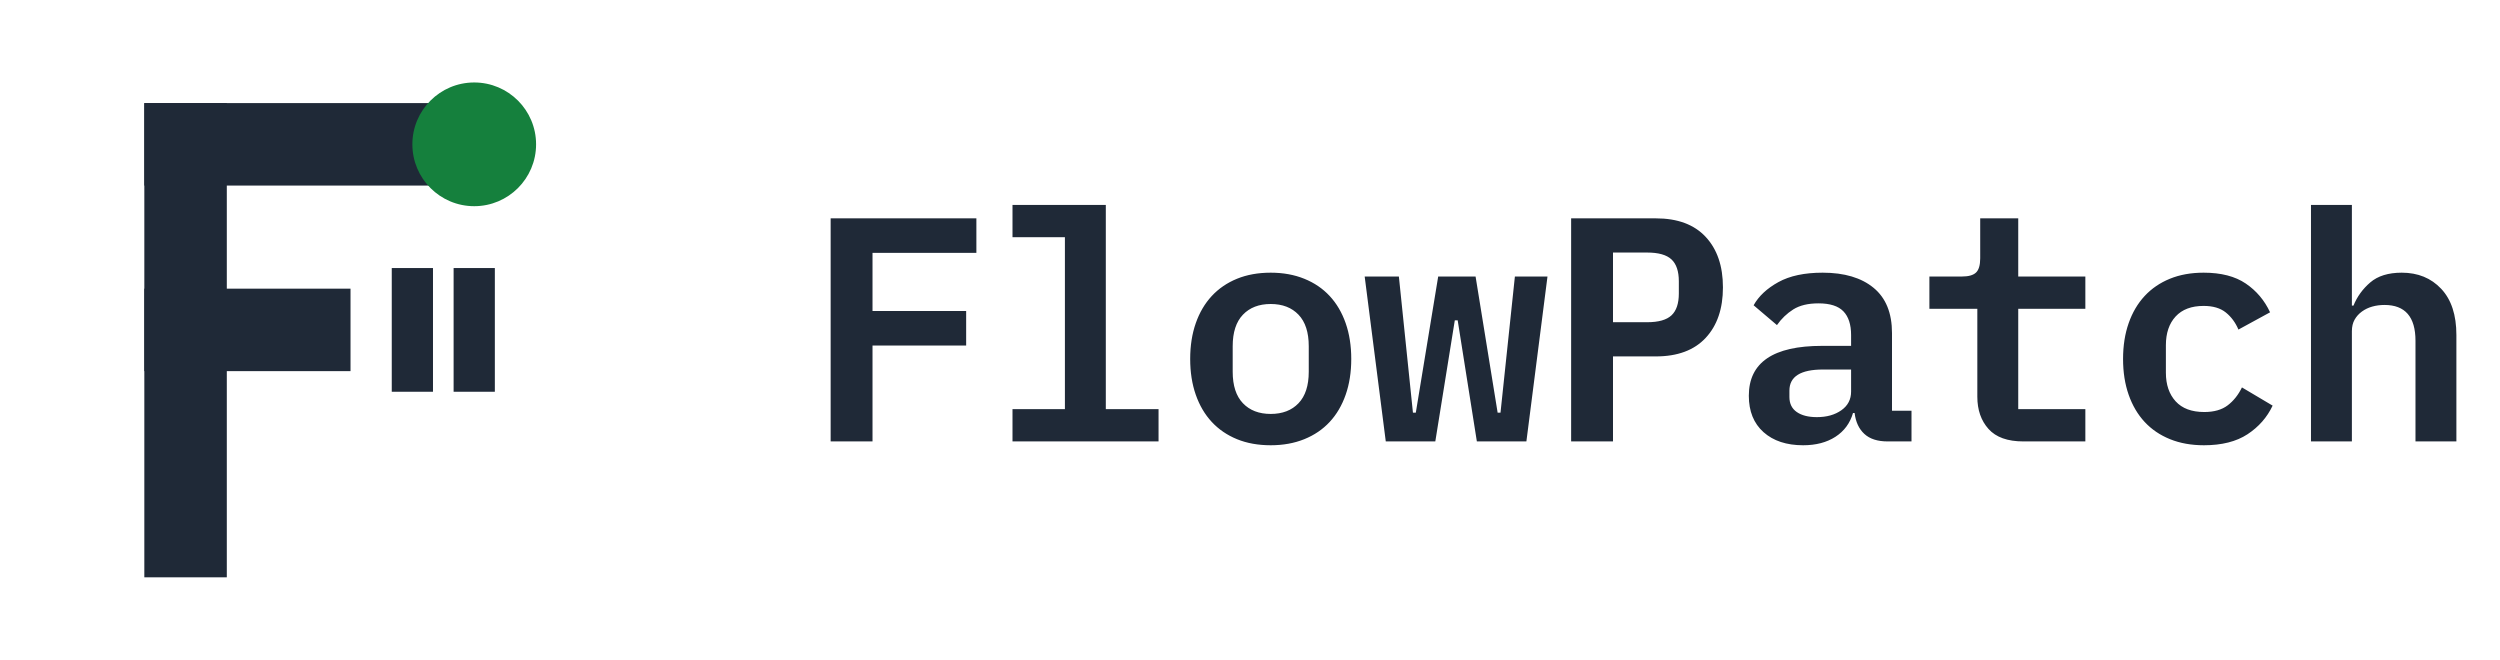
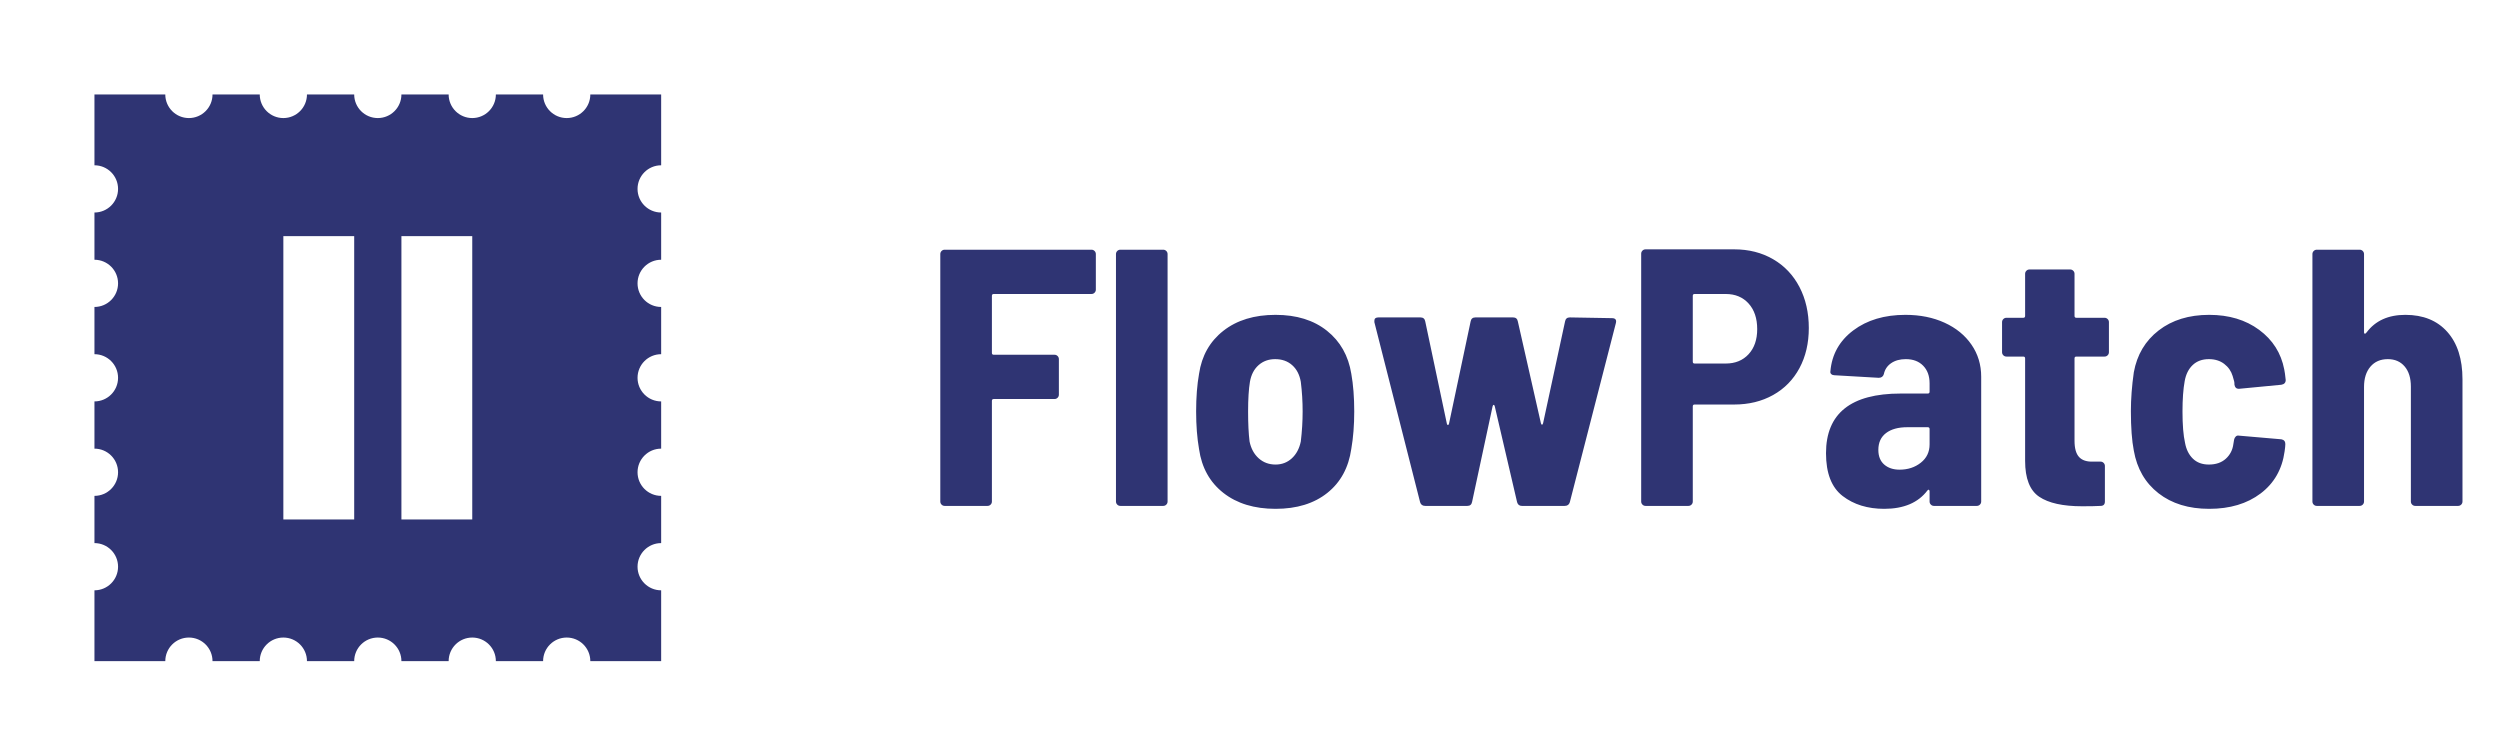
- <svg xmlns="http://www.w3.org/2000/svg" viewBox="0 0 970 256" width="970" height="256" role="img" aria-labelledby="t">
+ <svg xmlns="http://www.w3.org/2000/svg" viewBox="0 0 847 256" width="847" height="256" role="img" aria-labelledby="t">
  <g id="symbol">
-     <rect fill="#1F2937" x="56" y="40" width="32" height="184" />
-     <rect fill="#1F2937" x="56" y="40" width="112" height="32" />
-     <circle fill="#15803D" cx="184" cy="56" r="24" />
-     <rect fill="#1F2937" x="56" y="112" width="80" height="32" />
-     <rect fill="#1F2937" x="152" y="104" width="16" height="48" />
-     <rect fill="#1F2937" x="176" y="104" width="16" height="48" />
+     <path fill="#2F3473" fill-rule="evenodd" d="M32 32 H56 A8 8 0 0 0 72 32 H88 A8 8 0 0 0 104 32 H120 A8 8 0 0 0 136 32 H152 A8 8 0 0 0 168 32 H184 A8 8 0 0 0 200 32 H224 V56 A8 8 0 0 0 224 72 V88 A8 8 0 0 0 224 104 V120 A8 8 0 0 0 224 136 V152 A8 8 0 0 0 224 168 V184 A8 8 0 0 0 224 200 V224 H200 A8 8 0 0 0 184 224 H168 A8 8 0 0 0 152 224 H136 A8 8 0 0 0 120 224 H104 A8 8 0 0 0 88 224 H72 A8 8 0 0 0 56 224 H32 V200 A8 8 0 0 0 32 184 V168 A8 8 0 0 0 32 152 V136 A8 8 0 0 0 32 120 V104 A8 8 0 0 0 32 88 V72 A8 8 0 0 0 32 56 Z M96 80 H120 V176 H96 Z M136 80 H160 V176 H136 Z" />
  </g>
  <g id="wordmark">
-     <path fill="#1F2937" transform="translate(312,84.72)" d="M10.292 86.552V0.0H66.836V13.392H26.536V35.96H62.868V49.352H26.536V86.552ZM80.848 74.028H101.184V7.316H80.848V-5.208H117.056V74.028H137.516V86.552H80.848ZM181.04 88.04Q173.724 88.04 167.958 85.684Q162.192 83.328 158.162 78.988Q154.132 74.648 151.962 68.448Q149.792 62.248 149.792 54.56Q149.792 46.872 151.962 40.672Q154.132 34.472 158.162 30.132Q162.192 25.792 167.958 23.436Q173.724 21.08 181.04 21.08Q188.232 21.08 194.06 23.436Q199.888 25.792 203.918 30.132Q207.948 34.472 210.118 40.672Q212.288 46.872 212.288 54.56Q212.288 62.248 210.118 68.448Q207.948 74.648 203.918 78.988Q199.888 83.328 194.06 85.684Q188.232 88.04 181.04 88.04ZM181.04 75.888Q187.86 75.888 191.828 71.734Q195.796 67.58 195.796 59.52V49.6Q195.796 41.54 191.828 37.386Q187.86 33.232 181.04 33.232Q174.22 33.232 170.252 37.386Q166.284 41.54 166.284 49.6V59.52Q166.284 67.58 170.252 71.734Q174.22 75.888 181.04 75.888ZM217.496 22.568H230.764L236.22 75.392H237.336L246.016 22.568H260.524L269.08 75.392H270.196L275.776 22.568H288.424L280.24 86.552H261.02L253.58 39.556H252.464L244.9 86.552H225.68ZM297.6 86.552V0.0H330.46Q343.108 0.0 349.804 7.192Q356.5 14.384 356.5 26.784Q356.5 39.184 349.804 46.376Q343.108 53.568 330.46 53.568H313.844V86.552ZM313.844 40.3H327.112Q333.684 40.3 336.536 37.634Q339.388 34.968 339.388 29.14V24.428Q339.388 18.6 336.536 15.934Q333.684 13.268 327.112 13.268H313.844ZM420.36 86.552Q414.532 86.552 411.37 83.638Q408.208 80.724 407.588 75.516H406.968Q405.232 81.468 400.148 84.754Q395.064 88.04 387.624 88.04Q377.952 88.04 372.248 82.956Q366.544 77.872 366.544 68.82Q366.544 49.476 394.94 49.476H406.224V45.26Q406.224 39.184 403.248 36.084Q400.272 32.984 393.576 32.984Q387.5 32.984 383.78 35.34Q380.06 37.696 377.456 41.416L368.404 33.728Q371.38 28.396 378.014 24.738Q384.648 21.08 395.188 21.08Q407.836 21.08 414.966 26.97Q422.096 32.86 422.096 44.516V74.648H429.66V86.552ZM392.956 77.128Q398.66 77.128 402.442 74.462Q406.224 71.796 406.224 67.208V58.652H395.312Q382.292 58.652 382.292 66.836V69.316Q382.292 73.16 385.144 75.144Q387.996 77.128 392.956 77.128ZM473.06 86.552Q463.884 86.552 459.544 81.716Q455.204 76.88 455.204 69.192V35.092H436.604V22.568H449.252Q453.096 22.568 454.708 21.018Q456.32 19.468 456.32 15.5V0.0H471.076V22.568H497.116V35.092H471.076V74.028H497.116V86.552ZM543.12 88.04Q535.804 88.04 529.976 85.684Q524.148 83.328 520.118 78.988Q516.088 74.648 513.918 68.448Q511.748 62.248 511.748 54.56Q511.748 46.872 513.918 40.672Q516.088 34.472 520.118 30.132Q524.148 25.792 529.914 23.436Q535.68 21.08 542.996 21.08Q553.164 21.08 559.364 25.296Q565.564 29.512 568.788 36.456L556.512 43.152Q554.776 39.06 551.614 36.518Q548.452 33.976 542.996 33.976Q535.928 33.976 532.146 38.068Q528.364 42.16 528.364 49.228V59.892Q528.364 66.836 532.146 70.99Q535.928 75.144 543.244 75.144Q548.948 75.144 552.358 72.54Q555.768 69.936 557.876 65.596L569.78 72.664Q566.556 79.484 560.046 83.762Q553.536 88.04 543.12 88.04ZM584.66 -5.208H600.532V33.852H601.152Q603.26 28.644 607.662 24.862Q612.064 21.08 619.876 21.08Q629.3 21.08 635.19 27.342Q641.08 33.604 641.08 45.26V86.552H625.208V47.492Q625.208 33.604 613.18 33.604Q610.7 33.604 608.468 34.224Q606.236 34.844 604.438 36.146Q602.64 37.448 601.586 39.308Q600.532 41.168 600.532 43.772V86.552H584.66Z" />
+     <path fill="#2F3473" transform="translate(312,84.60)" d="M57.784 15.004H24.676Q24.056 15.004 24.056 15.624V34.968Q24.056 35.588 24.676 35.588H45.26Q45.88 35.588 46.314 36.022Q46.748 36.456 46.748 37.076V49.104Q46.748 49.724 46.314 50.158Q45.88 50.592 45.26 50.592H24.676Q24.056 50.592 24.056 51.212V85.312Q24.056 85.932 23.622 86.366Q23.188 86.8 22.568 86.8H8.06Q7.44 86.8 7.006 86.366Q6.572 85.932 6.572 85.312V1.488Q6.572 0.868 7.006 0.434Q7.44 0.0 8.06 0.0H57.784Q58.404 0.0 58.838 0.434Q59.272 0.868 59.272 1.488V13.516Q59.272 14.136 58.838 14.57Q58.404 15.004 57.784 15.004ZM66.092 85.312V1.488Q66.092 0.868 66.526 0.434Q66.96 0.0 67.58 0.0H82.088Q82.708 0.0 83.142 0.434Q83.576 0.868 83.576 1.488V85.312Q83.576 85.932 83.142 86.366Q82.708 86.8 82.088 86.8H67.58Q66.96 86.8 66.526 86.366Q66.092 85.932 66.092 85.312ZM94.24 67.58Q93.248 61.876 93.248 54.808Q93.248 47.616 94.24 42.036Q95.604 32.86 102.486 27.466Q109.368 22.072 120.156 22.072Q130.82 22.072 137.578 27.466Q144.336 32.86 145.824 42.036Q146.816 47.616 146.816 54.808Q146.816 61.752 145.824 67.456Q144.46 77.004 137.702 82.398Q130.944 87.792 120.156 87.792Q109.368 87.792 102.486 82.398Q95.604 77.004 94.24 67.58ZM128.712 64.976Q129.332 59.768 129.332 54.808Q129.332 49.724 128.712 44.764Q128.092 41.168 125.798 39.122Q123.504 37.076 120.032 37.076Q116.684 37.076 114.39 39.122Q112.096 41.168 111.476 44.764Q110.856 48.484 110.856 54.808Q110.856 61.008 111.352 64.976Q112.096 68.572 114.452 70.68Q116.808 72.788 120.156 72.788Q123.38 72.788 125.674 70.68Q127.968 68.572 128.712 64.976ZM169.136 85.56 153.636 24.552V24.056Q153.636 22.94 155.0 22.94H169.26Q170.624 22.94 170.872 24.304L178.188 58.9Q178.312 59.396 178.56 59.396Q178.808 59.396 178.932 58.9L186.248 24.304Q186.496 22.94 187.86 22.94H200.632Q201.996 22.94 202.244 24.304L210.056 58.776Q210.18 59.272 210.428 59.272Q210.676 59.272 210.8 58.776L218.24 24.304Q218.488 22.94 219.852 22.94L234.112 23.188Q235.848 23.188 235.476 24.8L219.852 85.56Q219.48 86.8 218.116 86.8H203.608Q202.368 86.8 201.996 85.56L194.432 53.072Q194.308 52.576 194.06 52.576Q193.812 52.576 193.688 53.072L186.744 85.436Q186.496 86.8 185.132 86.8H170.872Q169.508 86.8 169.136 85.56ZM300.824 26.536Q300.824 34.224 297.662 40.114Q294.5 46.004 288.734 49.228Q282.968 52.452 275.528 52.452H262.136Q261.516 52.452 261.516 53.072V85.312Q261.516 85.932 261.082 86.366Q260.648 86.8 260.028 86.8H245.52Q244.9 86.8 244.466 86.366Q244.032 85.932 244.032 85.312V1.364Q244.032 0.744 244.466 0.31Q244.9 -0.124 245.52 -0.124H275.528Q282.968 -0.124 288.734 3.224Q294.5 6.572 297.662 12.648Q300.824 18.724 300.824 26.536ZM283.34 26.908Q283.34 21.452 280.426 18.228Q277.512 15.004 272.676 15.004H262.136Q261.516 15.004 261.516 15.624V37.944Q261.516 38.564 262.136 38.564H272.676Q277.512 38.564 280.426 35.402Q283.34 32.24 283.34 26.908ZM359.228 43.028V85.312Q359.228 85.932 358.794 86.366Q358.36 86.8 357.74 86.8H343.232Q342.612 86.8 342.178 86.366Q341.744 85.932 341.744 85.312V81.84Q341.744 81.468 341.496 81.344Q341.248 81.22 341.0 81.592Q336.288 87.792 326.368 87.792Q317.936 87.792 312.294 83.452Q306.652 79.112 306.652 68.944Q306.652 48.732 331.948 48.732H341.124Q341.744 48.732 341.744 48.112V45.26Q341.744 41.54 339.574 39.308Q337.404 37.076 333.684 37.076Q330.708 37.076 328.724 38.44Q326.74 39.804 326.244 42.16Q325.872 43.4 324.508 43.4L309.504 42.532Q308.884 42.532 308.45 42.16Q308.016 41.788 308.14 41.168Q308.884 32.612 315.89 27.342Q322.896 22.072 333.56 22.072Q341.0 22.072 346.828 24.738Q352.656 27.404 355.942 32.178Q359.228 36.952 359.228 43.028ZM341.744 65.968V60.76Q341.744 60.14 341.124 60.14H334.18Q329.592 60.14 326.988 62.124Q324.384 64.108 324.384 67.828Q324.384 71.052 326.368 72.788Q328.352 74.524 331.576 74.524Q335.792 74.524 338.768 72.168Q341.744 69.812 341.744 65.968ZM401.016 36.208H391.468Q390.848 36.208 390.848 36.828V64.728Q390.848 68.572 392.398 70.246Q393.948 71.92 397.172 71.796H399.652Q400.272 71.796 400.706 72.23Q401.14 72.664 401.14 73.284V85.312Q401.14 86.8 399.652 86.8Q397.544 86.924 393.452 86.924Q383.656 86.924 378.882 83.7Q374.108 80.476 374.108 71.548V36.828Q374.108 36.208 373.488 36.208H367.784Q367.164 36.208 366.73 35.774Q366.296 35.34 366.296 34.72V24.552Q366.296 23.932 366.73 23.498Q367.164 23.064 367.784 23.064H373.488Q374.108 23.064 374.108 22.444V8.184Q374.108 7.564 374.542 7.13Q374.976 6.696 375.596 6.696H389.36Q389.98 6.696 390.414 7.13Q390.848 7.564 390.848 8.184V22.444Q390.848 23.064 391.468 23.064H401.016Q401.636 23.064 402.07 23.498Q402.504 23.932 402.504 24.552V34.72Q402.504 35.34 402.07 35.774Q401.636 36.208 401.016 36.208ZM410.936 68.076Q409.944 62.992 409.944 54.684Q409.944 48.484 410.936 41.54Q412.548 32.612 419.368 27.342Q426.188 22.072 436.48 22.072Q446.524 22.072 453.406 27.156Q460.288 32.24 461.9 40.548Q462.148 41.664 462.396 44.144Q462.396 45.508 460.908 45.756L446.648 47.12H446.4Q445.284 47.12 445.036 45.756Q445.036 44.888 444.912 44.516Q444.664 43.524 444.416 42.78Q443.672 40.3 441.564 38.688Q439.456 37.076 436.356 37.076Q433.008 37.076 430.9 39.06Q428.792 41.044 428.172 44.516Q427.428 48.608 427.428 54.808Q427.428 61.628 428.296 65.472Q428.916 68.82 430.962 70.804Q433.008 72.788 436.356 72.788Q439.952 72.788 442.122 70.804Q444.292 68.82 444.664 65.844L444.912 64.356Q445.036 63.736 445.47 63.302Q445.904 62.868 446.524 62.992L460.908 64.232Q462.272 64.48 462.272 65.844Q462.272 66.588 462.024 68.324Q460.784 77.376 453.902 82.584Q447.02 87.792 436.48 87.792Q426.064 87.792 419.306 82.522Q412.548 77.252 410.936 68.076ZM522.288 43.896V85.312Q522.288 85.932 521.854 86.366Q521.42 86.8 520.8 86.8H506.292Q505.672 86.8 505.238 86.366Q504.804 85.932 504.804 85.312V46.376Q504.804 42.036 502.696 39.556Q500.588 37.076 496.992 37.076Q493.272 37.076 491.102 39.618Q488.932 42.16 488.932 46.5V85.312Q488.932 85.932 488.498 86.366Q488.064 86.8 487.444 86.8H472.936Q472.316 86.8 471.882 86.366Q471.448 85.932 471.448 85.312V1.488Q471.448 0.868 471.882 0.434Q472.316 0.0 472.936 0.0H487.444Q488.064 0.0 488.498 0.434Q488.932 0.868 488.932 1.488V28.024Q488.932 28.396 489.18 28.458Q489.428 28.52 489.8 28.024Q494.264 22.072 502.944 22.072Q511.996 22.072 517.142 27.838Q522.288 33.604 522.288 43.896Z" />
  </g>
</svg>
